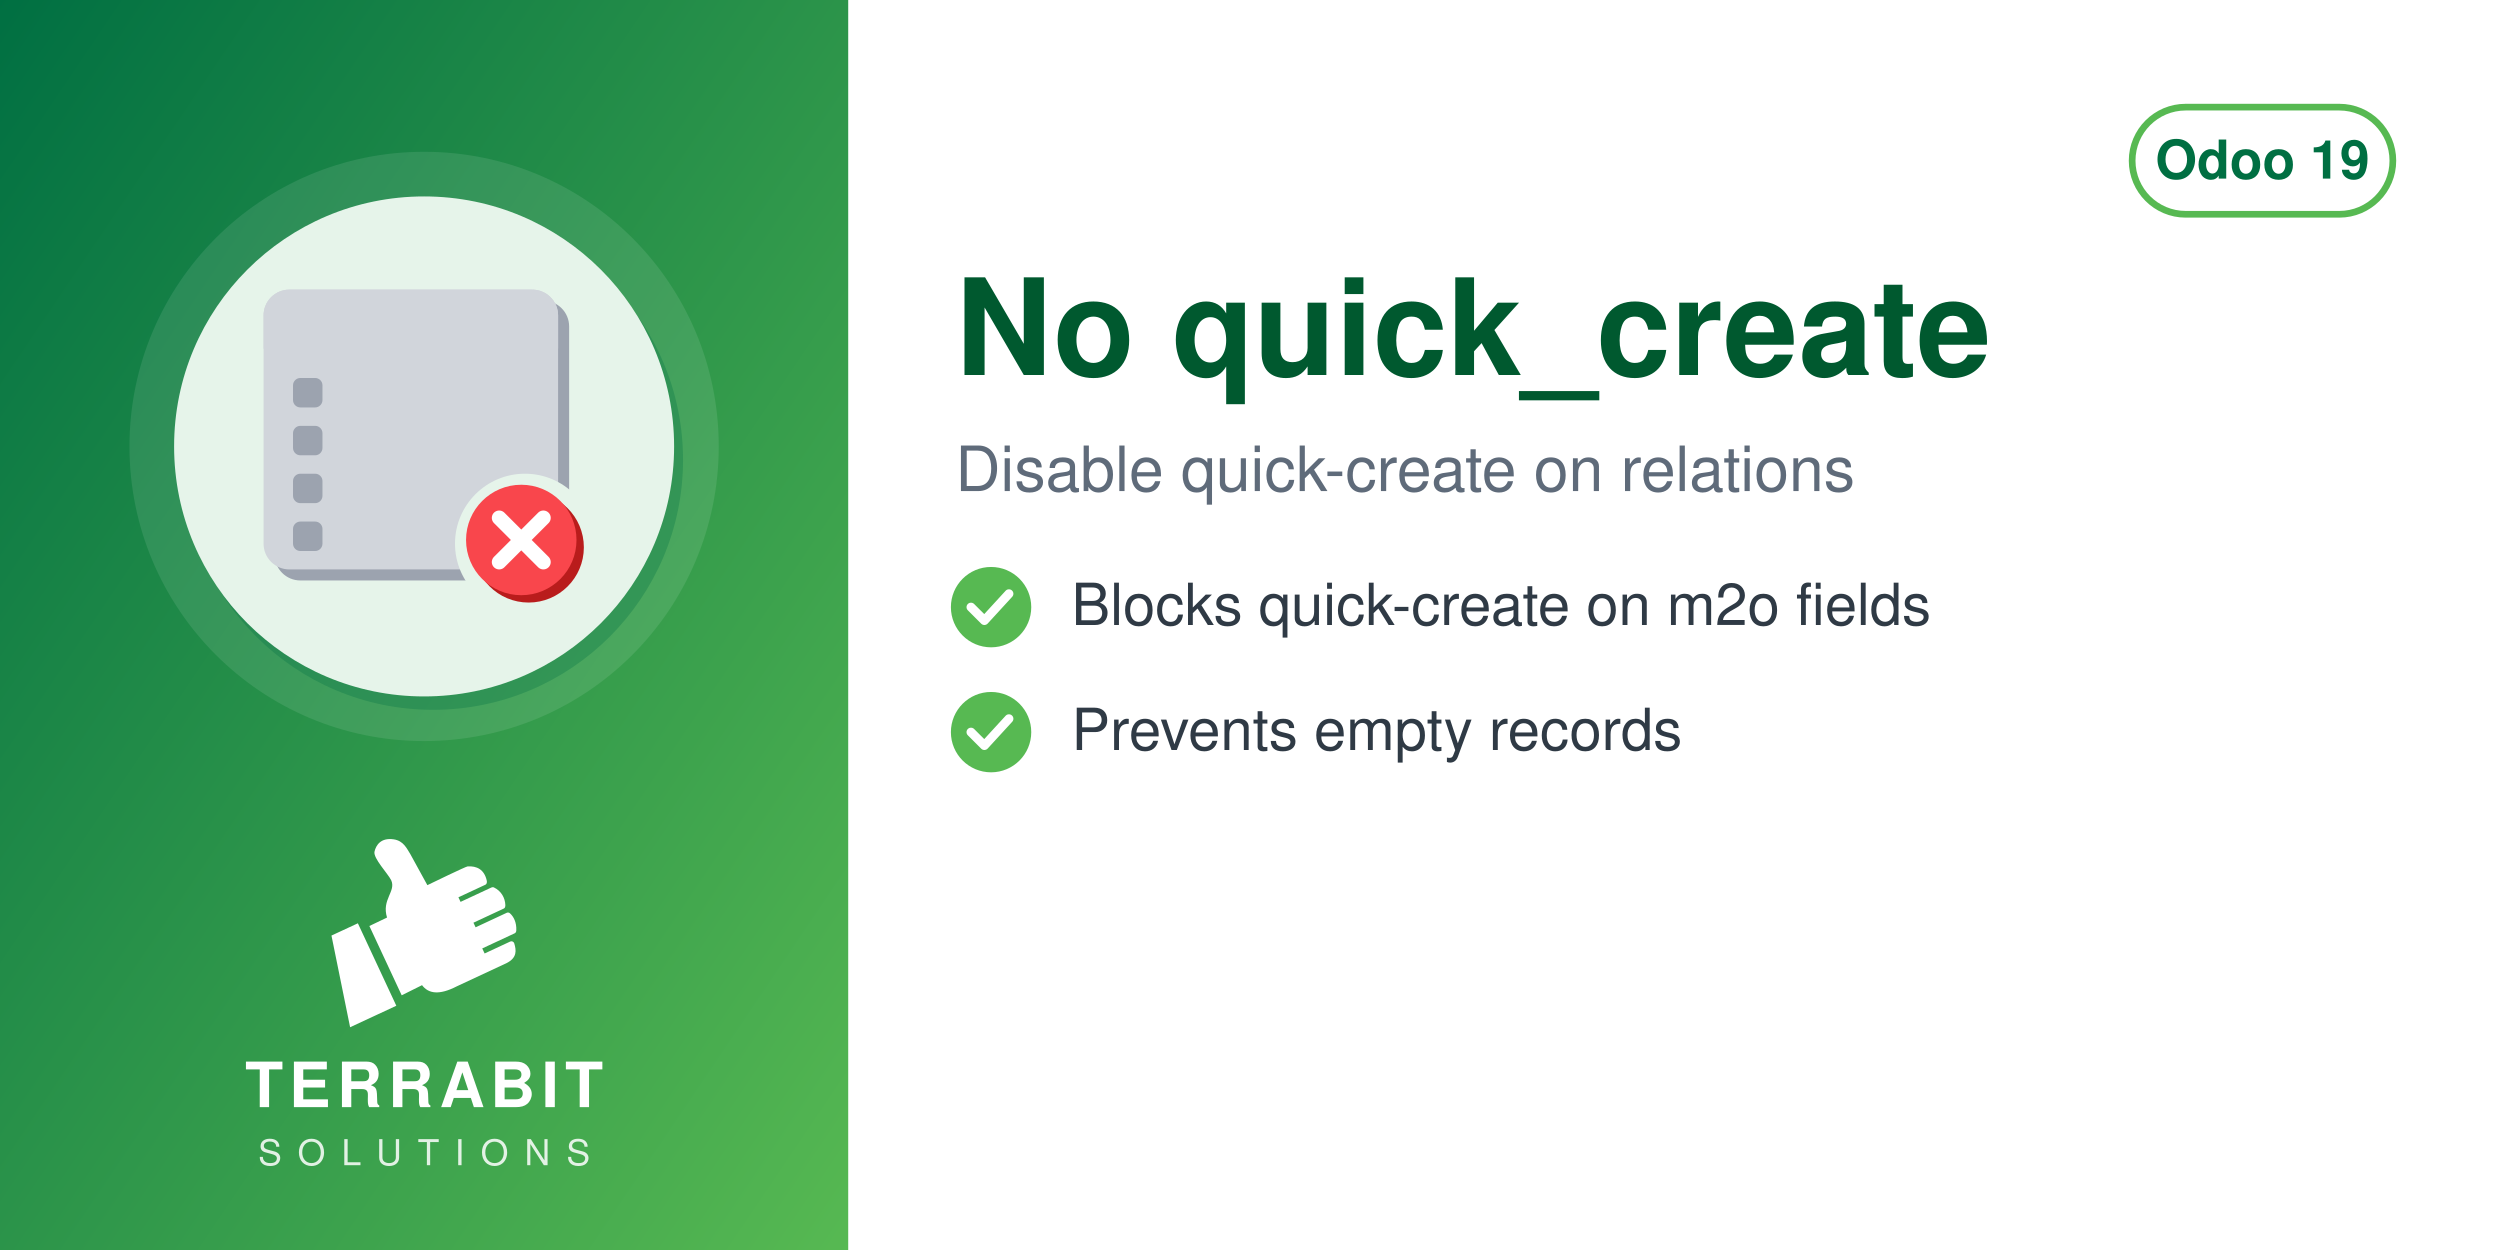
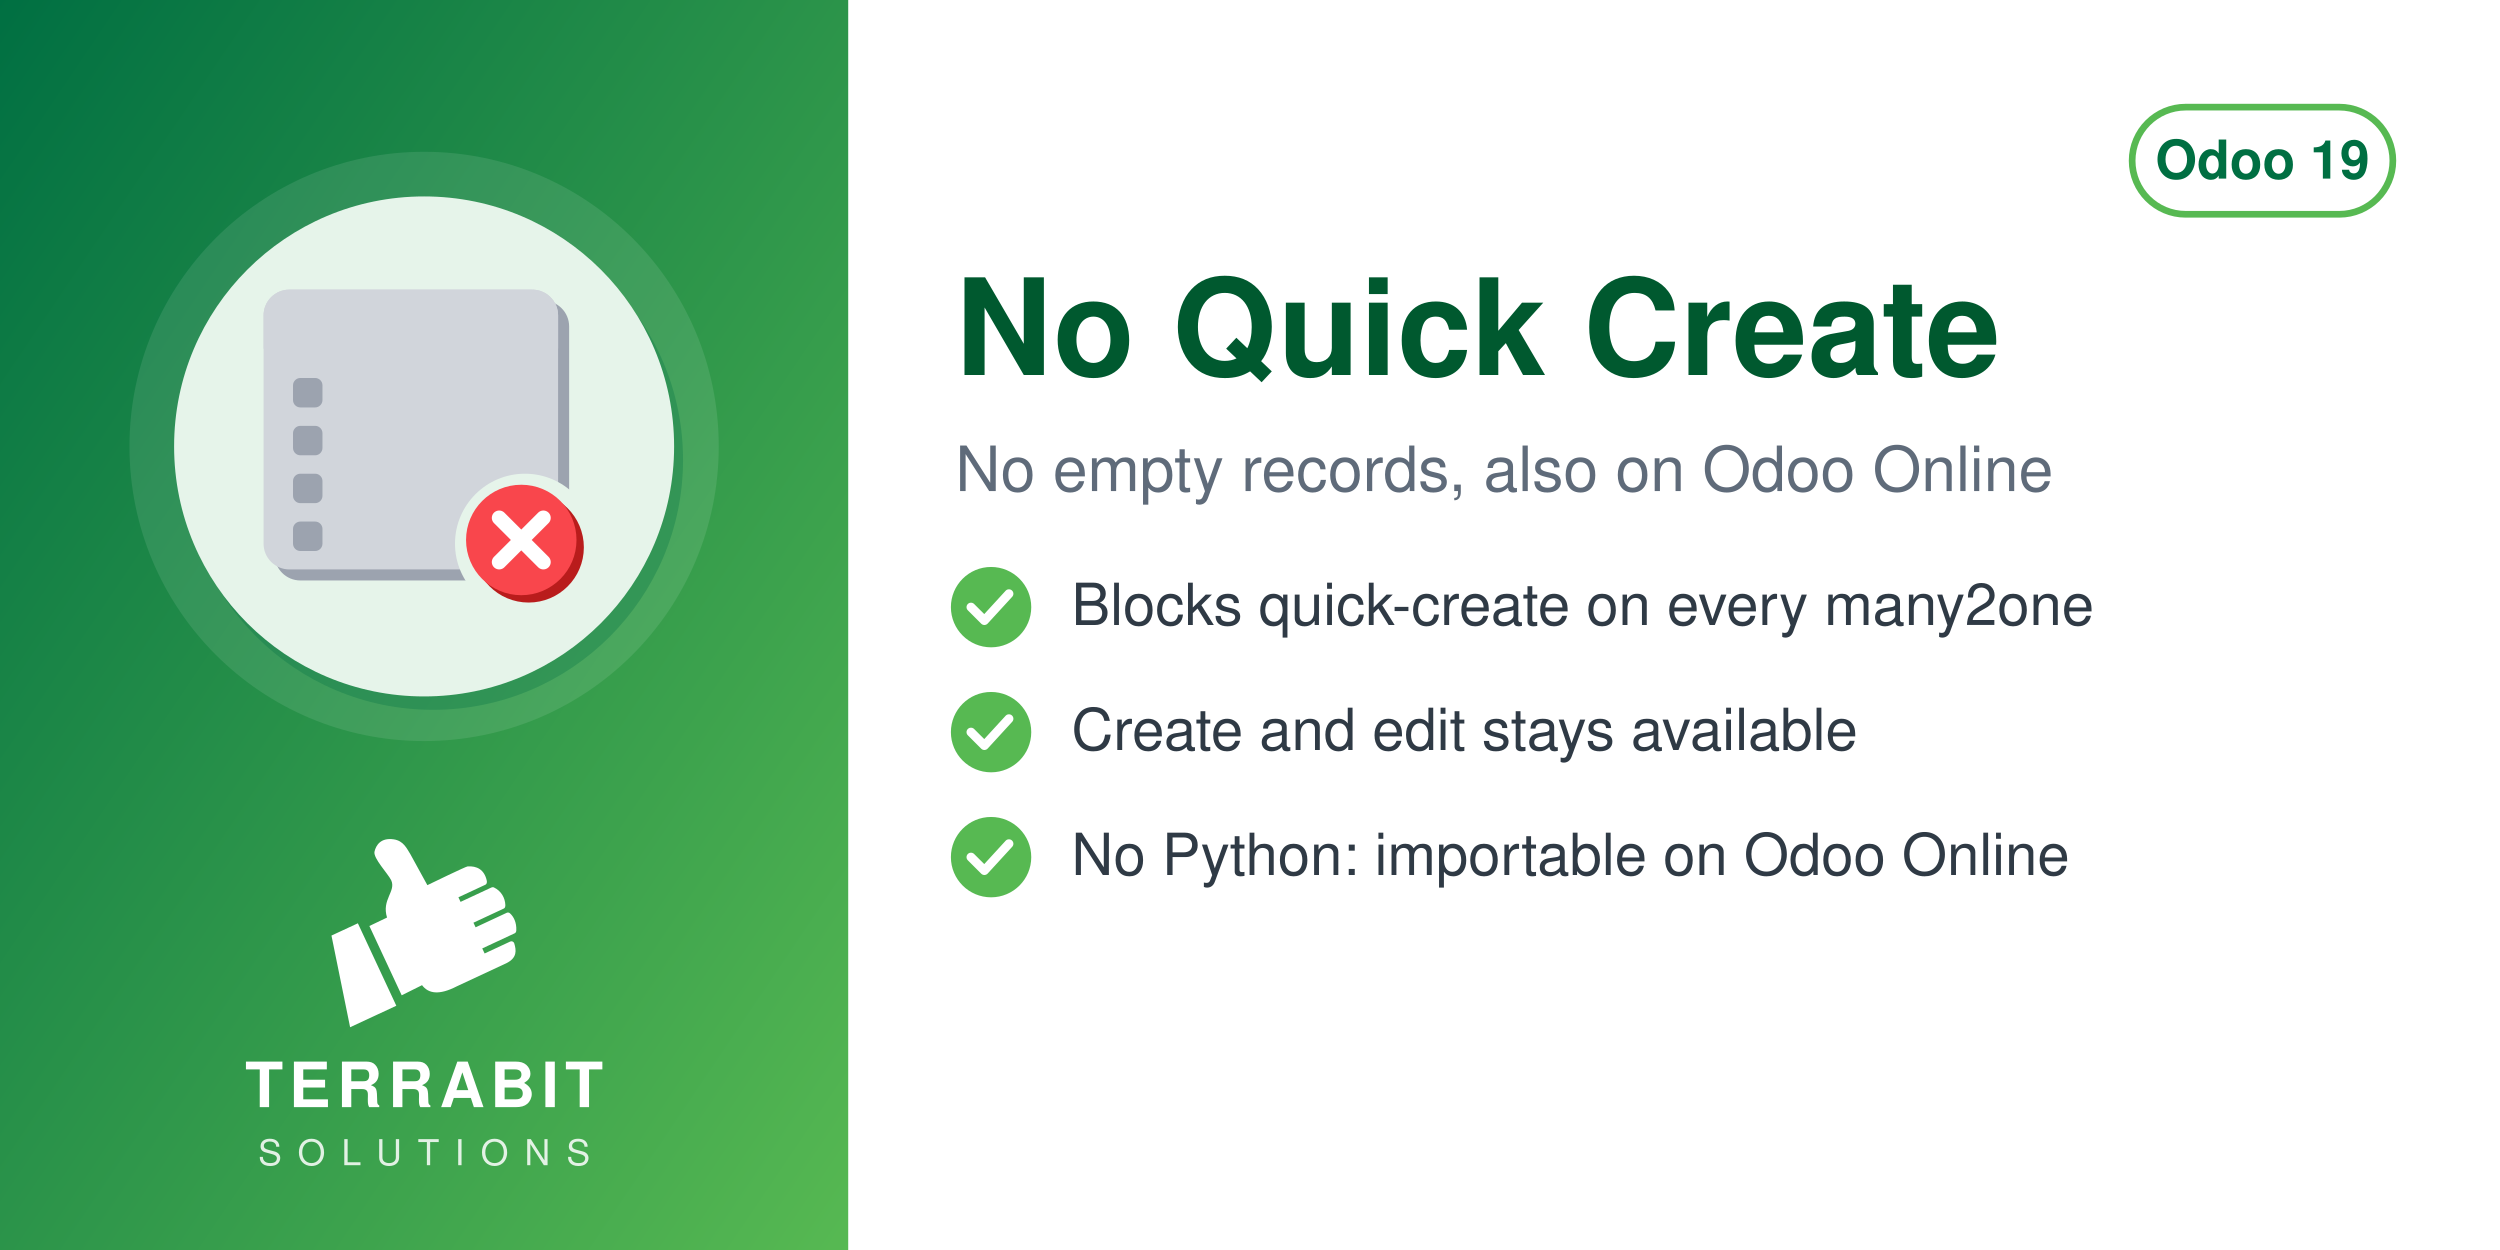
<svg xmlns="http://www.w3.org/2000/svg" width="560" height="280" viewBox="0 0 560 280">
  <defs>
    <linearGradient id="g" x1="0" y1="0" x2="1" y2="1">
      <stop offset="0" stop-color="#006F42" />
      <stop offset="1" stop-color="#57B952" />
    </linearGradient>
  </defs>
  <rect width="560" height="280" fill="#FFFFFF" />
  <rect width="190" height="280" fill="url(#g)" />
  <circle cx="95.0" cy="100" r="66" fill="white" opacity="0.10" />
  <circle cx="97.0" cy="103" r="56" fill="#006F42" opacity="0.30" />
  <circle cx="95.0" cy="100" r="56" fill="#E6F4EA" />
  <svg x="54.0" y="59.0" width="82" height="82" viewBox="0 0 100 100" preserveAspectRatio="xMidYMid meet">
    <g transform="translate(0.11,-0.88) scale(1.0057)">
      <defs>
        <mask id="mi-cut" maskUnits="userSpaceOnUse" x="-20" y="-20" width="140" height="140">
          <rect x="-20" y="-20" width="140" height="140" fill="#fff" />
          <circle cx="77" cy="77" r="19" fill="#000" />
        </mask>
      </defs>
      <g mask="url(#mi-cut)">
        <g transform="translate(3,3)" fill="#9CA3AF">
          <rect x="6" y="8" width="80" height="76" rx="7" />
        </g>
        <g fill="#D1D5DB">
          <rect x="6" y="8" width="80" height="76" rx="7" />
        </g>
        <path d="M6,15 a7,7 0 0 1 7,-7 h66 a7,7 0 0 1 7,7 v9 h-80z" fill="#D1D5DB" />
        <rect x="14" y="32" width="8" height="8" rx="2" fill="#9CA3AF" />
        <rect x="28" y="33.5" width="48" height="5" rx="2.5" fill="#D1D5DB" />
        <rect x="14" y="45" width="8" height="8" rx="2" fill="#9CA3AF" />
        <rect x="28" y="46.5" width="34" height="5" rx="2.5" fill="#D1D5DB" />
        <rect x="14" y="58" width="8" height="8" rx="2" fill="#9CA3AF" />
        <rect x="28" y="59.5" width="48" height="5" rx="2.5" fill="#D1D5DB" />
        <rect x="14" y="71" width="8" height="8" rx="2" fill="#9CA3AF" />
        <rect x="28" y="72.5" width="34" height="5" rx="2.5" fill="#D1D5DB" />
      </g>
      <circle cx="78" cy="78" r="15" fill="#B91C1C" />
      <circle cx="76" cy="76" r="15" fill="#F9464C" />
      <path d="M70,70 l12,12 M82,70 l-12,12" fill="none" stroke="#FFFFFF" stroke-width="4" stroke-linecap="round" stroke-linejoin="round" />
    </g>
  </svg>
  <svg x="72.0" y="186" width="46" height="46" viewBox="4045 2535 3400 3400" preserveAspectRatio="xMidYMid meet">
    <path fill="#FFFFFF" d="M4648.32 4073.59l636.59 1365.17 -765.09 355.96 -308.63 -1517.87 437.13 -203.26zm725.61 1192.32l336.75 -167.88c105.65,140.85 282.69,170.72 576.82,18.8l819.92 -382.33c181.4,-90.13 164.26,-214.57 130.07,-328.43 -4.28,-14.25 -13.68,-24.81 -27.34,-30.7 -13.67,-5.89 -27.61,-5.11 -41.09,1.18l-422.32 196.93 -39.04 -83.72 538.07 -250.91c16.64,-7.76 24.7,-27.69 25.58,-46.04 6.48,-134.33 -44.36,-230.89 -105.84,-285.23 -15.2,-13.44 -35.71,-15.59 -54.12,-7l-513.92 239.64 -35.6 -76.34 506.31 -236.1c17.69,-8.25 22.52,-36.93 21.83,-56.45 -4.1,-117.31 -67.62,-232.74 -187.72,-290.66 -13.94,-6.72 -28.64,-6.36 -42.69,0.19l-511.21 238.38 -35.37 -75.86 448.98 -209.36c20.44,-9.53 25.81,-42.28 21.02,-64.32 -41.02,-189.07 -167.92,-247.8 -318.14,-237.87 -29.39,1.94 -589.86,273.16 -665.95,310.54l-281.84 -513.57c-59.06,-93.13 -112.7,-221.7 -276.47,-245.13 -211.24,-30.22 -291.56,94.38 -316.89,203.13 -25.32,108.75 223.84,365.99 276.05,473.69 85.52,184.27 -161.86,318.11 -68.41,617.99l-292.54 139.94 535.09 1147.51z" />
  </svg>
  <text x="95.0" y="248" text-anchor="middle" font-family="Helvetica,Arial,sans-serif" font-size="14" font-weight="800" letter-spacing="1.4" fill="white">TERRABIT</text>
  <text x="95.0" y="261" text-anchor="middle" font-family="Helvetica,Arial,sans-serif" font-size="8" font-weight="500" letter-spacing="3.6" fill="white" opacity="0.85">SOLUTIONS</text>
  <g>
    <rect x="477.6" y="24" width="58.4" height="24" rx="12" fill="none" stroke="#57B952" stroke-width="1.5" />
    <text x="506.8" y="40" text-anchor="middle" font-family="Helvetica,Arial,sans-serif" font-size="12" font-weight="700" fill="#006F42">Odoo 19</text>
  </g>
-   <text x="214" y="84" font-family="Helvetica,Arial,sans-serif" font-size="30" font-weight="700" fill="#00592F">No quick_create</text>
-   <text x="214" y="110" font-family="Helvetica,Arial,sans-serif" font-size="14" fill="#5F6B7A">Disable quick-create on relations</text>
+   <text x="214" y="84" font-family="Helvetica,Arial,sans-serif" font-size="30" font-weight="700" fill="#00592F">No Quick Create</text>
+   <text x="214" y="110" font-family="Helvetica,Arial,sans-serif" font-size="14" fill="#5F6B7A">No empty records, also on Odoo Online</text>
  <circle cx="222" cy="136" r="9" fill="#57B952" />
  <path d="M217.5 136 l3 3 l5.5 -6" fill="none" stroke="white" stroke-width="2" stroke-linecap="round" stroke-linejoin="round" />
-   <text x="240" y="140" font-family="Helvetica,Arial,sans-serif" font-size="13" fill="#2F3A45">Blocks quick-create on m2o fields</text>
+   <text x="240" y="140" font-family="Helvetica,Arial,sans-serif" font-size="13" fill="#2F3A45">Blocks quick-create on every many2one</text>
  <circle cx="222" cy="164" r="9" fill="#57B952" />
  <path d="M217.5 164 l3 3 l5.5 -6" fill="none" stroke="white" stroke-width="2" stroke-linecap="round" stroke-linejoin="round" />
-   <text x="240" y="168" font-family="Helvetica,Arial,sans-serif" font-size="13" fill="#2F3A45">Prevents empty records</text>
+   <text x="240" y="168" font-family="Helvetica,Arial,sans-serif" font-size="13" fill="#2F3A45">Create and edit stays available</text>
+   <circle cx="222" cy="192" r="9" fill="#57B952" />
+   <path d="M217.5 192 l3 3 l5.5 -6" fill="none" stroke="white" stroke-width="2" stroke-linecap="round" stroke-linejoin="round" />
+   <text x="240" y="196" font-family="Helvetica,Arial,sans-serif" font-size="13" fill="#2F3A45">No Python: importable on Odoo Online</text>
</svg>
